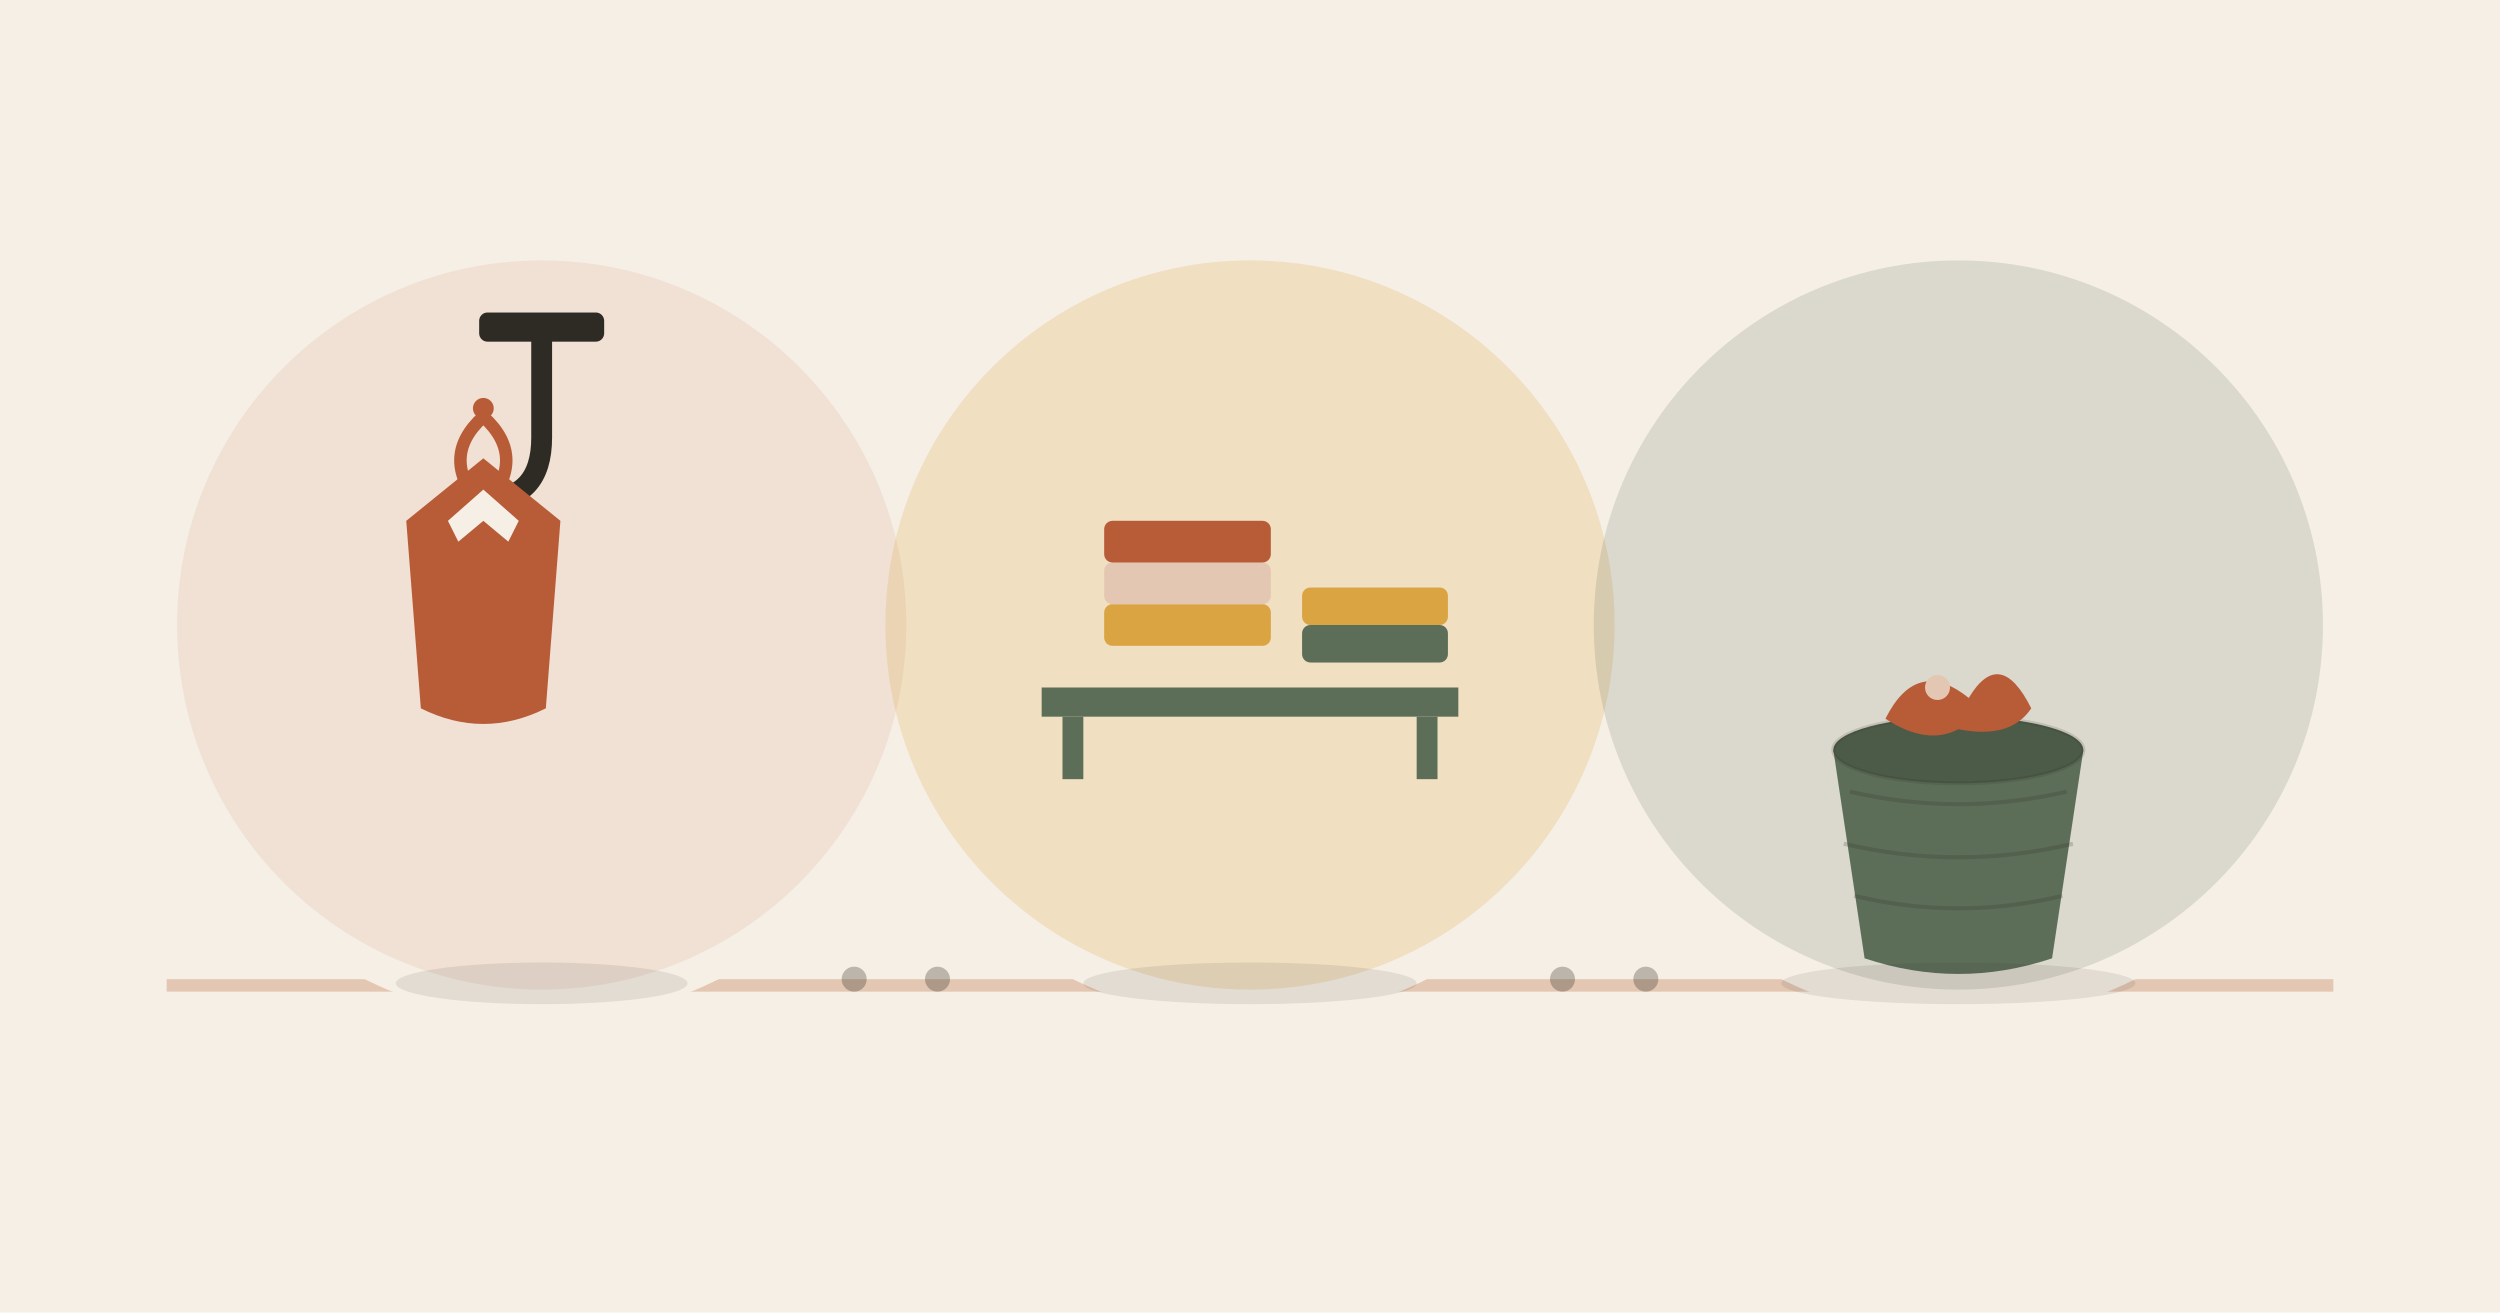
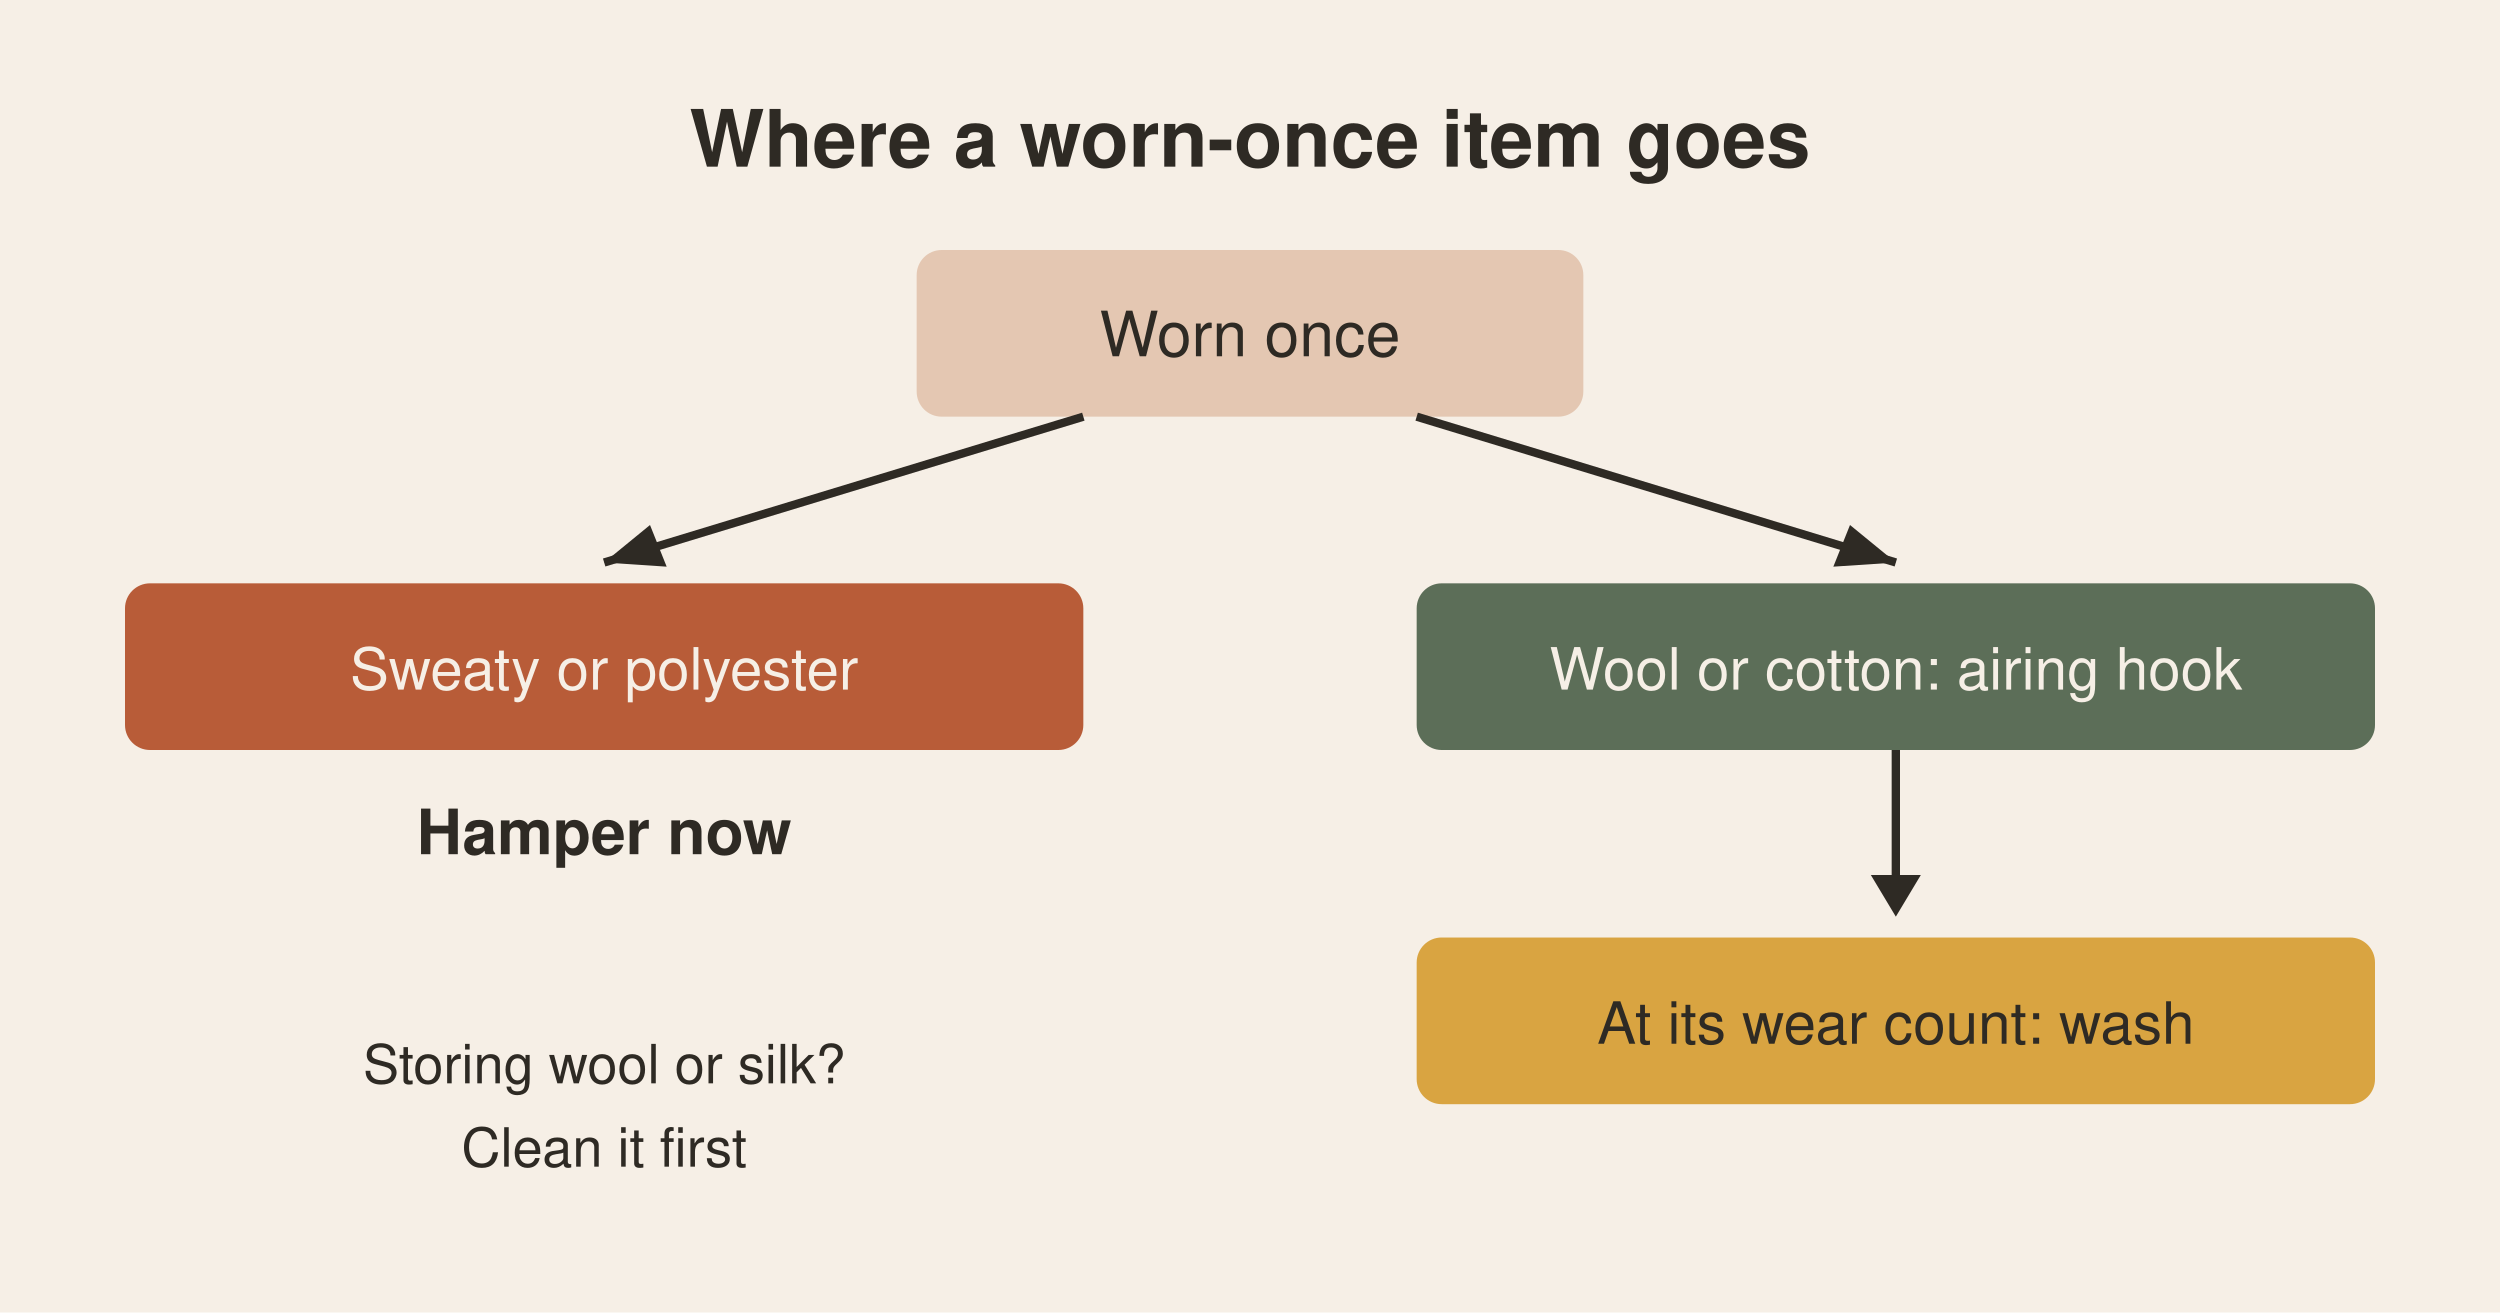
<svg xmlns="http://www.w3.org/2000/svg" viewBox="0 0 1200 630">
-   <rect x="0" y="0" width="1200" height="630" fill="#F6EFE6" />
-   <rect x="80" y="470" width="1040" height="6" fill="#E4C7B2" />
-   <circle cx="260" cy="300" r="190" fill="#F6EFE6" />
-   <circle cx="600" cy="300" r="190" fill="#F6EFE6" />
-   <circle cx="940" cy="300" r="190" fill="#F6EFE6" />
-   <ellipse cx="260" cy="300" rx="175" ry="175" fill="#E4C7B2" opacity="0.35" />
-   <ellipse cx="600" cy="300" rx="175" ry="175" fill="#D9A441" opacity="0.22" />
-   <ellipse cx="940" cy="300" rx="175" ry="175" fill="#5C6E58" opacity="0.18" />
-   <rect x="230" y="150" width="60" height="14" rx="4" fill="#2E2A24" />
-   <path d="M260 164 L260 210 Q260 240 232 240" stroke="#2E2A24" stroke-width="10" fill="none" stroke-linecap="round" />
-   <path d="M232 244 Q210 220 232 200 Q254 220 232 244" fill="none" stroke="#B85C38" stroke-width="6" stroke-linecap="round" />
-   <circle cx="232" cy="196" r="5" fill="#B85C38" />
-   <path d="M195 250 L232 220 L269 250 L262 340 Q232 355 202 340 Z" fill="#B85C38" />
-   <path d="M215 250 L232 235 L249 250 L244 260 L232 250 L220 260 Z" fill="#F6EFE6" />
-   <ellipse cx="260" cy="472" rx="70" ry="10" fill="#2E2A24" opacity="0.1" />
-   <rect x="500" y="330" width="200" height="14" fill="#5C6E58" />
-   <rect x="510" y="344" width="10" height="30" fill="#5C6E58" />
-   <rect x="680" y="344" width="10" height="30" fill="#5C6E58" />
-   <rect x="530" y="290" width="80" height="20" rx="4" fill="#D9A441" />
-   <rect x="530" y="270" width="80" height="20" rx="4" fill="#E4C7B2" />
-   <rect x="530" y="250" width="80" height="20" rx="4" fill="#B85C38" />
-   <rect x="625" y="300" width="70" height="18" rx="4" fill="#5C6E58" />
-   <rect x="625" y="282" width="70" height="18" rx="4" fill="#D9A441" />
-   <ellipse cx="600" cy="472" rx="80" ry="10" fill="#2E2A24" opacity="0.1" />
-   <path d="M880 360 L1000 360 L985 460 Q940 475 895 460 Z" fill="#5C6E58" />
-   <ellipse cx="940" cy="360" rx="60" ry="16" fill="#4b5b47" />
-   <ellipse cx="940" cy="360" rx="60" ry="16" fill="none" stroke="#2E2A24" stroke-width="2" opacity="0.15" />
-   <path d="M888 380 Q940 392 992 380" stroke="#2E2A24" stroke-width="2" fill="none" opacity="0.2" />
-   <path d="M885 405 Q940 418 995 405" stroke="#2E2A24" stroke-width="2" fill="none" opacity="0.2" />
-   <path d="M890 430 Q940 442 990 430" stroke="#2E2A24" stroke-width="2" fill="none" opacity="0.2" />
-   <path d="M905 345 Q920 315 945 335 Q960 310 975 340 Q965 355 940 350 Q925 358 905 345Z" fill="#B85C38" />
-   <circle cx="930" cy="330" r="6" fill="#E4C7B2" />
-   <ellipse cx="940" cy="472" rx="85" ry="10" fill="#2E2A24" opacity="0.1" />
-   <circle cx="410" cy="470" r="6" fill="#2E2A24" opacity="0.3" />
-   <circle cx="450" cy="470" r="6" fill="#2E2A24" opacity="0.3" />
-   <circle cx="750" cy="470" r="6" fill="#2E2A24" opacity="0.3" />
-   <circle cx="790" cy="470" r="6" fill="#2E2A24" opacity="0.3" />
+   <rect width="1200" height="630" fill="#F6EFE6" />
+   <text x="600" y="80" font-family="Helvetica, Arial, sans-serif" font-size="38" font-weight="bold" fill="#2E2A24" text-anchor="middle">Where a worn-once item goes</text>
+   <rect x="440" y="120" width="320" height="80" rx="12" fill="#E4C7B2" />
+   <text x="600" y="171" font-family="Helvetica, Arial, sans-serif" font-size="30" fill="#2E2A24" text-anchor="middle">Worn once</text>
+   <g stroke="#2E2A24" stroke-width="4" fill="none">
+     <path d="M520 200 L290 270" />
+     <path d="M680 200 L910 270" />
+     <path d="M910 360 L910 430" />
+   </g>
+   <g fill="#2E2A24">
+     <polygon points="290,270 312,252 320,272" />
+     <polygon points="910,270 880,272 888,252" />
+     <polygon points="910,440 898,420 922,420" />
+   </g>
+   <rect x="60" y="280" width="460" height="80" rx="12" fill="#B85C38" />
+   <text x="290" y="331" font-family="Helvetica, Arial, sans-serif" font-size="28" fill="#F6EFE6" text-anchor="middle">Sweaty or polyester</text>
+   <text x="290" y="410" font-family="Helvetica, Arial, sans-serif" font-size="30" font-weight="bold" fill="#2E2A24" text-anchor="middle">Hamper now</text>
+   <rect x="680" y="280" width="460" height="80" rx="12" fill="#5C6E58" />
+   <text x="910" y="331" font-family="Helvetica, Arial, sans-serif" font-size="28" fill="#F6EFE6" text-anchor="middle">Wool or cotton: airing hook</text>
+   <rect x="680" y="450" width="460" height="80" rx="12" fill="#D9A441" />
+   <text x="910" y="501" font-family="Helvetica, Arial, sans-serif" font-size="28" fill="#2E2A24" text-anchor="middle">At its wear count: wash</text>
+   <text x="290" y="520" font-family="Helvetica, Arial, sans-serif" font-size="26" fill="#2E2A24" text-anchor="middle">Storing wool or silk?</text>
+   <text x="290" y="560" font-family="Helvetica, Arial, sans-serif" font-size="26" fill="#2E2A24" text-anchor="middle">Clean it first</text>
</svg>
